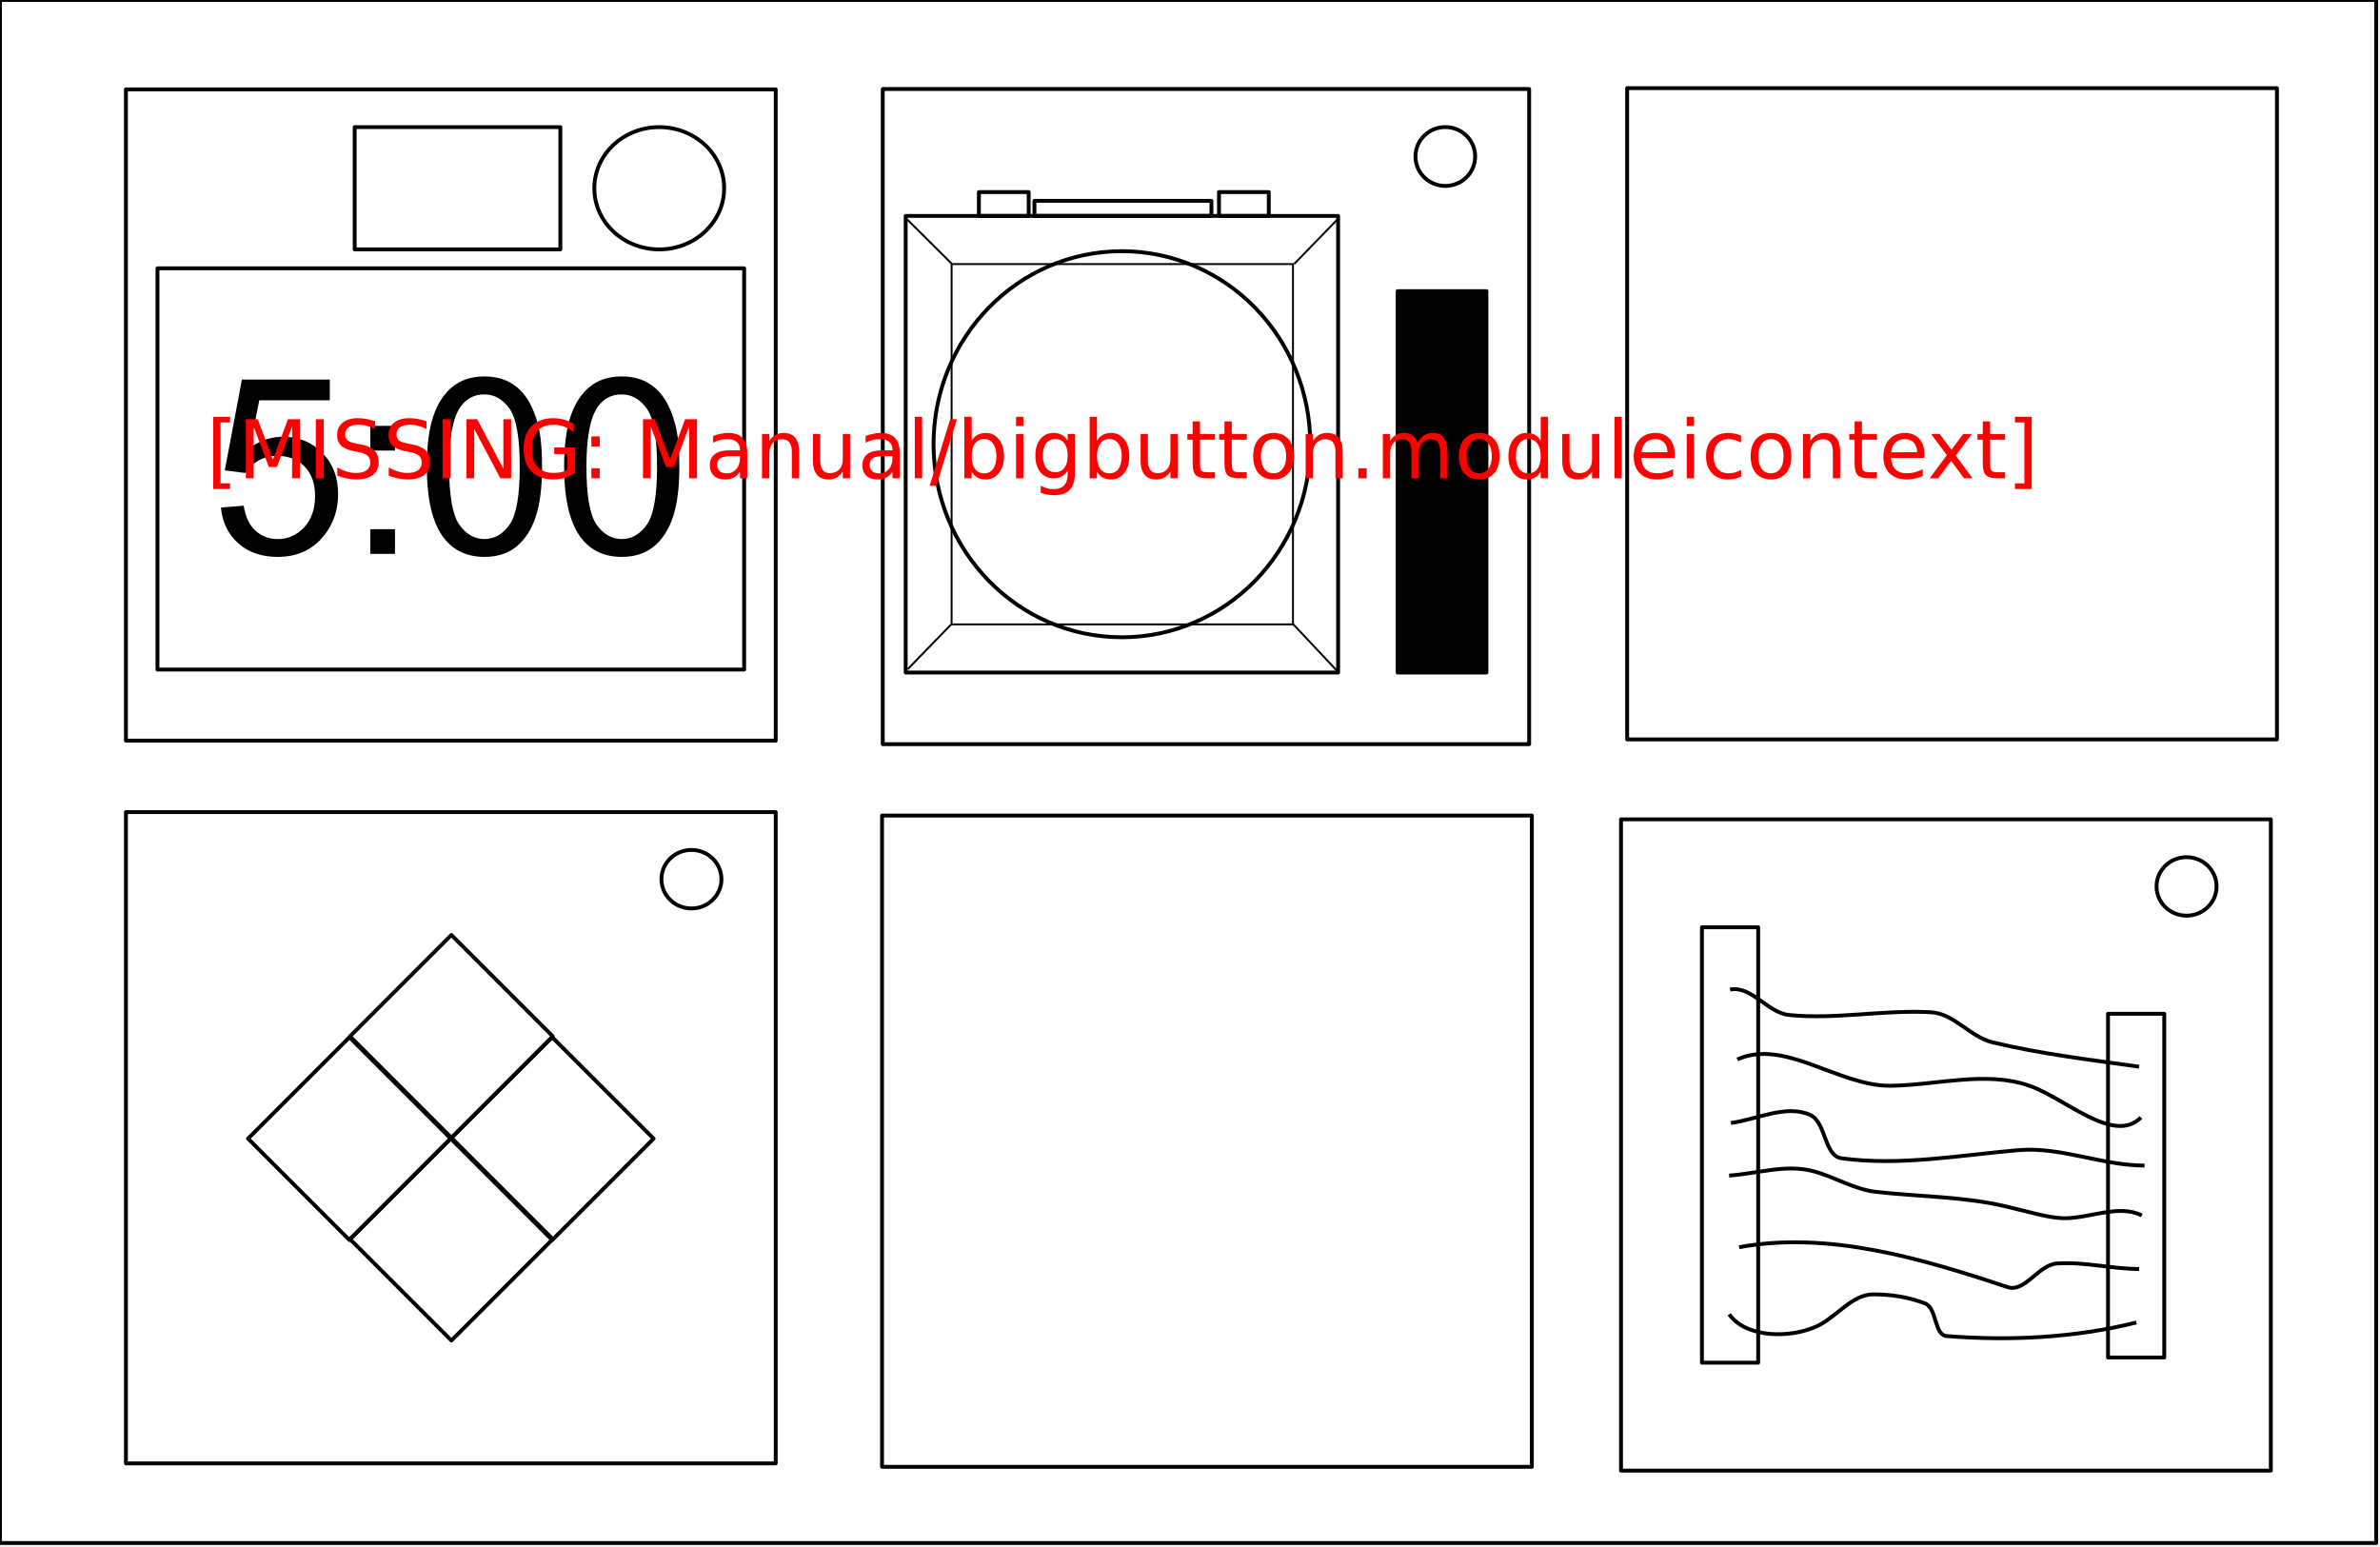
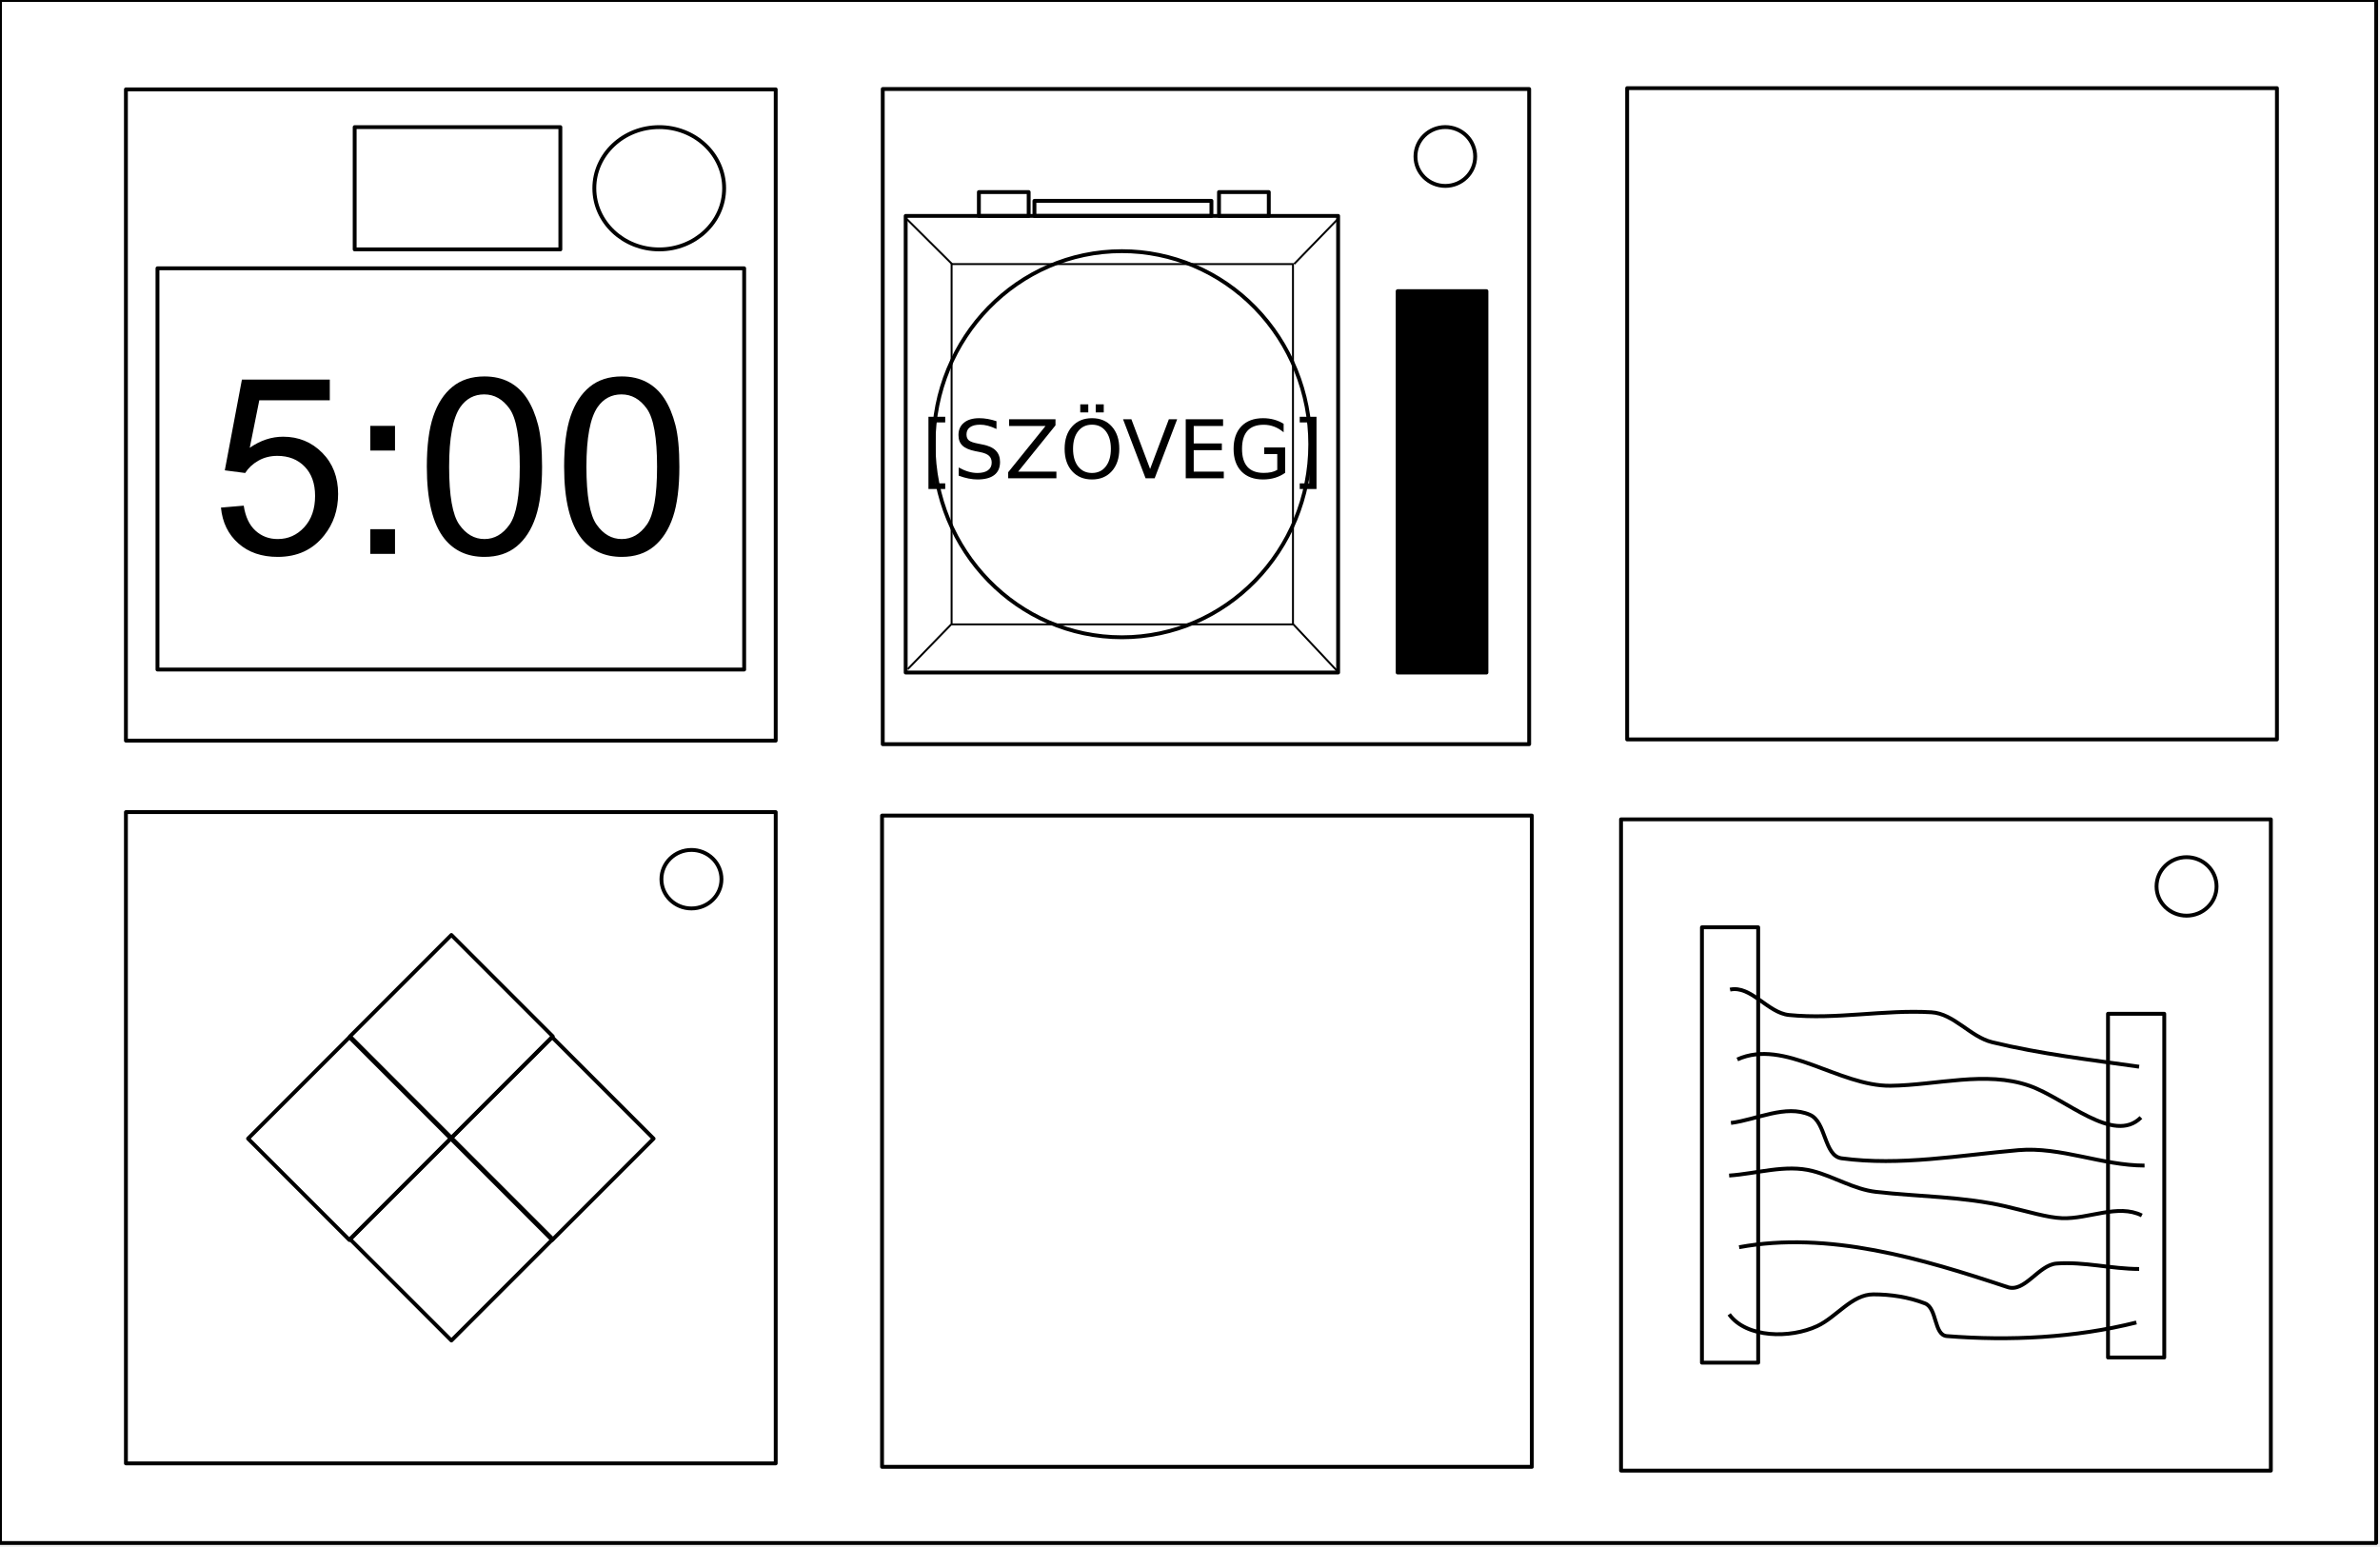
<svg xmlns="http://www.w3.org/2000/svg" id="svg173" stroke-miterlimit="10" stroke-linecap="square" stroke="none" fill="none" viewBox="0.0 0.0 1234.0 802.0" version="1.1">
  <defs id="defs177" />
  <clipPath id="p.0">
    <path id="path2" clip-rule="nonzero" d="m0 0l1234.0 0l0 802.0l-1234.0 0l0 -802.0z" />
  </clipPath>
  <g id="g167" clip-path="url(#p.0)">
    <path style="fill:#000000;fill-opacity:0;fill-rule:evenodd" id="path5" d="M 0,0 H 1234 V 802 H 0 Z" />
    <path style="fill:#ffffff;fill-rule:evenodd" id="path7" d="M 0,-0.001 H 1232 V 800.03 H 0 Z" />
    <path style="fill-rule:evenodd;stroke:#000000;stroke-width:2;stroke-linecap:butt;stroke-linejoin:round" id="path9" d="M 0,-0.001 H 1232 V 800.03 H 0 Z" />
    <path style="fill:#ffffff;fill-rule:evenodd" id="path11" d="m 54.209,40.56 h 348 V 388.529 h -348 z" />
    <path style="fill:#000000;fill-opacity:0;fill-rule:evenodd" id="path13" d="m 65.287,46.336 h 336.913 v 337.669 H 65.287 Z" />
    <path style="fill-rule:evenodd;stroke:#000000;stroke-width:2;stroke-linecap:butt;stroke-linejoin:round" id="path15" d="m 65.287,46.336 h 336.913 v 337.669 H 65.287 Z" />
    <path style="fill:#ffffff;fill-rule:evenodd" id="path17" d="m 81.651,139.121 h 304.189 v 208.031 h -304.189 z" />
    <path style="fill-rule:evenodd;stroke:#000000;stroke-width:2;stroke-linecap:butt;stroke-linejoin:round" id="path19" d="m 81.651,139.121 h 304.189 v 208.031 h -304.189 z" />
    <path style="fill:#000000;fill-opacity:0;fill-rule:evenodd" id="path21" d="m 89.412,150.478 h 288.787 v 181.638 H 89.412 Z" />
    <path style="fill:#000000;fill-rule:nonzero" id="path23" d="m 114.556,263.177 11.812,-1 q 1.312,8.625 6.094,12.969 4.781,4.344 11.531,4.344 8.125,0 13.75,-6.125 5.625,-6.125 5.625,-16.25 0,-9.625 -5.406,-15.188 -5.406,-5.562 -14.156,-5.562 -5.438,0 -9.812,2.469 -4.375,2.469 -6.875,6.406 l -10.562,-1.375 8.875,-47.062 h 45.563 v 10.75 h -36.562 l -4.938,24.625 q 8.25,-5.75 17.312,-5.75 12,0 20.25,8.312 8.25,8.312 8.25,21.375 0,12.438 -7.25,21.5 -8.812,11.125 -24.062,11.125 -12.5,0 -20.406,-7 -7.906,-7 -9.031,-18.562 z m 77.438,-29.563 v -12.812 h 12.812 v 12.812 z m 0,53.563 v -12.812 h 12.812 v 12.812 z m 29.312,-45.188 q 0,-16.25 3.344,-26.156 3.344,-9.906 9.938,-15.281 6.594,-5.375 16.594,-5.375 7.375,0 12.937,2.969 5.562,2.969 9.188,8.562 3.625,5.594 5.688,13.625 2.062,8.031 2.062,21.656 0,16.125 -3.312,26.031 -3.312,9.906 -9.906,15.312 -6.594,5.406 -16.656,5.406 -13.25,0 -20.812,-9.5 -9.062,-11.438 -9.062,-37.25 z m 11.562,0 q 0,22.563 5.281,30.031 5.281,7.469 13.031,7.469 7.75,0 13.031,-7.5 5.281,-7.5 5.281,-30 0,-22.625 -5.281,-30.062 -5.281,-7.438 -13.156,-7.438 -7.75,0 -12.375,6.562 -5.812,8.375 -5.812,30.938 z m 59.625,0 q 0,-16.25 3.344,-26.156 3.344,-9.906 9.938,-15.281 6.594,-5.375 16.594,-5.375 7.375,0 12.938,2.969 5.562,2.969 9.188,8.562 3.625,5.594 5.688,13.625 2.062,8.031 2.062,21.656 0,16.125 -3.312,26.031 -3.312,9.906 -9.906,15.312 -6.594,5.406 -16.656,5.406 -13.25,0 -20.812,-9.5 -9.062,-11.438 -9.062,-37.25 z m 11.562,0 q 0,22.563 5.281,30.031 5.281,7.469 13.031,7.469 7.75,0 13.031,-7.5 5.281,-7.5 5.281,-30 0,-22.625 -5.281,-30.062 -5.281,-7.438 -13.156,-7.438 -7.75,0 -12.375,6.562 -5.812,8.375 -5.812,30.938 z" />
    <path style="fill:#000000;fill-opacity:0;fill-rule:evenodd" id="path25" d="M 457.328,422.866 H 794.241 V 760.536 H 457.328 Z" />
    <path style="fill-rule:evenodd;stroke:#000000;stroke-width:2;stroke-linecap:butt;stroke-linejoin:round" id="path27" d="M 457.328,422.866 H 794.241 V 760.536 H 457.328 Z" />
    <path style="fill:#000000;fill-opacity:0;fill-rule:evenodd" id="path29" d="M 843.654,45.709 H 1180.567 V 383.378 H 843.654 Z" />
    <path style="fill-rule:evenodd;stroke:#000000;stroke-width:2;stroke-linecap:butt;stroke-linejoin:round" id="path31" d="M 843.654,45.709 H 1180.567 V 383.378 H 843.654 Z" />
    <path style="fill:#000000;fill-opacity:0;fill-rule:evenodd" id="path33" d="m 183.892,65.911 h 106.646 v 63.402 H 183.892 Z" />
    <path style="fill-rule:evenodd;stroke:#000000;stroke-width:2;stroke-linecap:butt;stroke-linejoin:round" id="path35" d="m 183.892,65.911 h 106.646 v 63.402 H 183.892 Z" />
    <path style="fill:#000000;fill-opacity:0;fill-rule:evenodd" id="path37" d="m 308.152,97.612 v 0 c 0,-17.508 15.067,-31.701 33.654,-31.701 v 0 c 8.925,0 17.485,3.34 23.797,9.285 6.311,5.945 9.857,14.008 9.857,22.416 v 0 c 0,17.508 -15.067,31.701 -33.654,31.701 v 0 c -18.586,0 -33.654,-14.193 -33.654,-31.701 z" />
    <path style="fill-rule:evenodd;stroke:#000000;stroke-width:2;stroke-linecap:butt;stroke-linejoin:round" id="path39" d="m 308.152,97.612 v 0 c 0,-17.508 15.067,-31.701 33.654,-31.701 v 0 c 8.925,0 17.485,3.34 23.797,9.285 6.311,5.945 9.857,14.008 9.857,22.416 v 0 c 0,17.508 -15.067,31.701 -33.654,31.701 v 0 c -18.586,0 -33.654,-14.193 -33.654,-31.701 z" />
    <path style="fill:#000000;fill-opacity:0;fill-rule:evenodd" id="path41" d="m 183.892,65.911 h 929.543 V 174.352 H 183.892 Z" />
    <path style="fill:#ffffff;fill-rule:evenodd" id="path43" d="M 446.669,40.343 H 792.859 V 390.399 H 446.669 Z" />
    <path style="fill:#000000;fill-opacity:0;fill-rule:evenodd" id="path45" d="m 457.69,46.154 h 335.161 v 339.695 h -335.161 z" />
    <path style="fill-rule:evenodd;stroke:#000000;stroke-width:2;stroke-linecap:butt;stroke-linejoin:round" id="path47" d="m 457.69,46.154 h 335.161 v 339.695 h -335.161 z" />
    <path style="fill:#ffffff;fill-rule:evenodd" id="path49" d="M 469.586,111.948 H 693.799 V 348.699 H 469.586 Z" />
    <path style="fill-rule:evenodd;stroke:#000000;stroke-width:2;stroke-linecap:butt;stroke-linejoin:round" id="path51" d="M 469.586,111.948 H 693.799 V 348.699 H 469.586 Z" />
    <path style="fill:#000000;fill-rule:evenodd" id="path53" d="M 724.672,150.963 H 770.699 V 348.71 H 724.672 Z" />
    <path style="fill-rule:evenodd;stroke:#000000;stroke-width:2;stroke-linecap:butt;stroke-linejoin:round" id="path55" d="M 724.672,150.963 H 770.699 V 348.71 H 724.672 Z" />
    <path style="fill:#ffffff;fill-rule:evenodd" id="path57" d="m 733.902,81.14 v 0 c 0,-8.426 6.93,-15.256 15.478,-15.256 v 0 c 4.105,0 8.042,1.607 10.945,4.468 2.903,2.861 4.533,6.742 4.533,10.788 v 0 c 0,8.426 -6.93,15.256 -15.478,15.256 v 0 c -8.548,0 -15.478,-6.831 -15.478,-15.256 z" />
    <path style="fill-rule:evenodd;stroke:#000000;stroke-width:2;stroke-linecap:butt;stroke-linejoin:round" id="path59" d="m 733.902,81.14 v 0 c 0,-8.426 6.93,-15.256 15.478,-15.256 v 0 c 4.105,0 8.042,1.607 10.945,4.468 2.903,2.861 4.533,6.742 4.533,10.788 v 0 c 0,8.426 -6.93,15.256 -15.478,15.256 v 0 c -8.548,0 -15.478,-6.831 -15.478,-15.256 z" />
    <path style="fill:#ffffff;fill-rule:evenodd" id="path61" d="m 484.03,230.324 v 0 c 0,-55.28 43.725,-100.093 97.663,-100.093 v 0 c 25.902,0 50.743,10.545 69.058,29.317 18.315,18.771 28.605,44.23 28.605,70.776 v 0 c 0,55.28 -43.725,100.093 -97.663,100.093 v 0 c -53.938,0 -97.663,-44.813 -97.663,-100.093 z" />
    <path style="fill-rule:evenodd;stroke:#000000;stroke-width:2;stroke-linecap:butt;stroke-linejoin:round" id="path63" d="m 484.03,230.324 v 0 c 0,-55.28 43.725,-100.093 97.663,-100.093 v 0 c 25.902,0 50.743,10.545 69.058,29.317 18.315,18.771 28.605,44.23 28.605,70.776 v 0 c 0,55.28 -43.725,100.093 -97.663,100.093 v 0 c -53.938,0 -97.663,-44.813 -97.663,-100.093 z" />
    <path style="fill:#000000;fill-opacity:0;fill-rule:evenodd" id="path65" d="m 497.824,194.748 h 201.467 v 71.101 H 497.824 Z" />
    <path style="fill:#000000;fill-opacity:0;fill-rule:evenodd" id="path67" d="m 493.394,136.916 h 176.996 v 186.815 H 493.394 Z" />
    <path style="fill-rule:evenodd;stroke:#000000;stroke-width:1;stroke-linecap:butt;stroke-linejoin:round" id="path69" d="m 493.394,136.916 h 176.996 v 186.815 H 493.394 Z" />
    <path style="fill:#000000;fill-opacity:0;fill-rule:evenodd" id="path71" d="m 470.254,113.676 23.343,23.193" />
    <path style="fill-rule:evenodd;stroke:#000000;stroke-width:1;stroke-linecap:butt;stroke-linejoin:round" id="path73" d="m 470.254,113.676 23.343,23.193" />
    <path style="fill:#000000;fill-opacity:0;fill-rule:evenodd" id="path75" d="m 670.595,323.729 22.967,24.429" />
    <path style="fill-rule:evenodd;stroke:#000000;stroke-width:1;stroke-linecap:butt;stroke-linejoin:round" id="path77" d="m 670.595,323.729 22.967,24.429" />
    <path style="fill:#000000;fill-opacity:0;fill-rule:evenodd" id="path79" d="m 693.536,113.676 -22.528,23.193" />
    <path style="fill-rule:evenodd;stroke:#000000;stroke-width:1;stroke-linecap:butt;stroke-linejoin:round" id="path81" d="m 693.536,113.676 -22.528,23.193" />
    <path style="fill:#000000;fill-opacity:0;fill-rule:evenodd" id="path83" d="m 493.189,323.734 -22.528,23.193" />
    <path style="fill-rule:evenodd;stroke:#000000;stroke-width:1;stroke-linecap:butt;stroke-linejoin:round" id="path85" d="m 493.189,323.734 -22.528,23.193" />
    <path style="fill:#000000;fill-opacity:0;fill-rule:evenodd" id="path87" d="m 507.537,99.589 h 25.818 v 12.357 h -25.818 z" />
    <path style="fill-rule:evenodd;stroke:#000000;stroke-width:2;stroke-linecap:butt;stroke-linejoin:round" id="path89" d="m 507.537,99.589 h 25.818 v 12.357 h -25.818 z" />
    <path style="fill:#000000;fill-opacity:0;fill-rule:evenodd" id="path91" d="m 632.036,99.589 h 25.818 v 12.357 H 632.036 Z" />
    <path style="fill-rule:evenodd;stroke:#000000;stroke-width:2;stroke-linecap:butt;stroke-linejoin:round" id="path93" d="m 632.036,99.589 h 25.818 v 12.357 H 632.036 Z" />
    <path style="fill:#000000;fill-opacity:0;fill-rule:evenodd" id="path95" d="m 536.342,104.146 h 91.772 v 7.795 h -91.772 z" />
    <path style="fill-rule:evenodd;stroke:#000000;stroke-width:2;stroke-linecap:butt;stroke-linejoin:round" id="path97" d="m 536.342,104.146 h 91.772 v 7.795 h -91.772 z" />
    <path style="fill:#ffffff;fill-rule:evenodd" id="path99" d="M 54.21,415.294 H 402.21 V 763.262 H 54.21 Z" />
    <path style="fill:#000000;fill-opacity:0;fill-rule:evenodd" id="path101" d="m 65.289,421.07 h 336.913 V 758.739 H 65.289 Z" />
    <path style="fill-rule:evenodd;stroke:#000000;stroke-width:2;stroke-linecap:butt;stroke-linejoin:round" id="path103" d="m 65.289,421.07 h 336.913 V 758.739 H 65.289 Z" />
    <path style="fill:#000000;fill-opacity:0;fill-rule:evenodd" id="path105" d="m 128.612,590.36 52.567,-52.567 52.567,52.567 -52.567,52.567 z" />
    <path style="fill-rule:evenodd;stroke:#000000;stroke-width:2;stroke-linecap:butt;stroke-linejoin:round" id="path107" d="m 128.612,590.36 52.567,-52.567 52.567,52.567 -52.567,52.567 z" />
    <path style="fill:#000000;fill-opacity:0;fill-rule:evenodd" id="path109" d="m 181.472,642.472 52.567,-52.567 52.567,52.567 -52.567,52.567 z" />
    <path style="fill-rule:evenodd;stroke:#000000;stroke-width:2;stroke-linecap:butt;stroke-linejoin:round" id="path111" d="m 181.472,642.472 52.567,-52.567 52.567,52.567 -52.567,52.567 z" />
    <path style="fill:#000000;fill-opacity:0;fill-rule:evenodd" id="path113" d="m 233.745,590.36 52.567,-52.567 52.567,52.567 -52.567,52.567 z" />
    <path style="fill-rule:evenodd;stroke:#000000;stroke-width:2;stroke-linecap:butt;stroke-linejoin:round" id="path115" d="m 233.745,590.36 52.567,-52.567 52.567,52.567 -52.567,52.567 z" />
    <path style="fill:#000000;fill-opacity:0;fill-rule:evenodd" id="path117" d="m 181.472,537.339 52.567,-52.567 52.567,52.567 -52.567,52.567 z" />
    <path style="fill-rule:evenodd;stroke:#000000;stroke-width:2;stroke-linecap:butt;stroke-linejoin:round" id="path119" d="m 181.472,537.339 52.567,-52.567 52.567,52.567 -52.567,52.567 z" />
    <path style="fill:#ffffff;fill-rule:evenodd" id="path121" d="m 342.944,455.848 v 0 c 0,-8.376 6.966,-15.165 15.559,-15.165 v 0 c 4.127,0 8.084,1.598 11.002,4.442 2.918,2.844 4.557,6.701 4.557,10.724 v 0 c 0,8.376 -6.966,15.165 -15.559,15.165 v 0 c -8.593,0 -15.559,-6.79 -15.559,-15.165 z" />
    <path style="fill-rule:evenodd;stroke:#000000;stroke-width:2;stroke-linecap:butt;stroke-linejoin:round" id="path123" d="m 342.944,455.848 v 0 c 0,-8.376 6.966,-15.165 15.559,-15.165 v 0 c 4.127,0 8.084,1.598 11.002,4.442 2.918,2.844 4.557,6.701 4.557,10.724 v 0 c 0,8.376 -6.966,15.165 -15.559,15.165 v 0 c -8.593,0 -15.559,-6.79 -15.559,-15.165 z" />
    <path style="fill:#ffffff;fill-rule:evenodd" id="path125" d="m 829.407,419.047 h 348 v 347.969 H 829.407 Z" />
    <path style="fill:#000000;fill-opacity:0;fill-rule:evenodd" id="path127" d="m 840.486,424.823 h 336.913 v 337.669 H 840.486 Z" />
    <path style="fill-rule:evenodd;stroke:#000000;stroke-width:2;stroke-linecap:butt;stroke-linejoin:round" id="path129" d="m 840.486,424.823 h 336.913 v 337.669 H 840.486 Z" />
    <path style="fill:#ffffff;fill-rule:evenodd" id="path131" d="m 1118.141,459.601 v 0 c 0,-8.376 6.966,-15.165 15.559,-15.165 v 0 c 4.126,0 8.084,1.598 11.002,4.442 2.918,2.844 4.557,6.701 4.557,10.724 v 0 c 0,8.376 -6.966,15.165 -15.559,15.165 v 0 c -8.593,0 -15.559,-6.79 -15.559,-15.165 z" />
    <path style="fill-rule:evenodd;stroke:#000000;stroke-width:2;stroke-linecap:butt;stroke-linejoin:round" id="path133" d="m 1118.141,459.601 v 0 c 0,-8.376 6.966,-15.165 15.559,-15.165 v 0 c 4.126,0 8.084,1.598 11.002,4.442 2.918,2.844 4.557,6.701 4.557,10.724 v 0 c 0,8.376 -6.966,15.165 -15.559,15.165 v 0 c -8.593,0 -15.559,-6.79 -15.559,-15.165 z" />
    <path style="fill:#000000;fill-opacity:0;fill-rule:evenodd" id="path135" d="m 882.433,480.793 h 29.165 v 225.732 h -29.165 z" />
    <path style="fill-rule:evenodd;stroke:#000000;stroke-width:2;stroke-linecap:butt;stroke-linejoin:round" id="path137" d="m 882.433,480.793 h 29.165 v 225.732 h -29.165 z" />
    <path style="fill:#000000;fill-opacity:0;fill-rule:evenodd" id="path139" d="m 1092.976,525.635 h 29.165 v 178.205 h -29.165 z" />
    <path style="fill-rule:evenodd;stroke:#000000;stroke-width:2;stroke-linecap:butt;stroke-linejoin:round" id="path141" d="m 1092.976,525.635 h 29.165 v 178.205 h -29.165 z" />
    <path style="fill:#000000;fill-opacity:0;fill-rule:evenodd" id="path143" d="m 897.013,513.102 c 10.847,-2.327 19.528,12.062 30.567,13.165 24.493,2.447 49.259,-2.853 73.832,-1.409 11.688,0.687 20.135,12.745 31.509,15.52 25.011,6.101 50.697,9.06 76.184,12.696" />
    <path style="fill-rule:evenodd;stroke:#000000;stroke-width:2;stroke-linecap:butt;stroke-linejoin:round" id="path145" d="m 897.013,513.102 c 10.847,-2.327 19.528,12.062 30.567,13.165 24.493,2.447 49.259,-2.853 73.832,-1.409 11.688,0.687 20.135,12.745 31.509,15.52 25.011,6.101 50.697,9.06 76.184,12.696" />
    <path style="fill:#000000;fill-opacity:0;fill-rule:evenodd" id="path147" d="m 900.774,549.312 c 24.469,-11.123 52.598,13.95 79.475,13.638 23.983,-0.279 49.307,-7.9 71.953,0 18.927,6.603 43.668,30.634 57.843,16.459" />
    <path style="fill-rule:evenodd;stroke:#000000;stroke-width:2;stroke-linecap:butt;stroke-linejoin:round" id="path149" d="m 900.774,549.312 c 24.469,-11.123 52.598,13.95 79.475,13.638 23.983,-0.279 49.307,-7.9 71.953,0 18.927,6.603 43.668,30.634 57.843,16.459" />
    <path style="fill:#000000;fill-opacity:0;fill-rule:evenodd" id="path151" d="m 897.483,582.231 c 13.594,-1.782 28.333,-9.684 40.913,-4.234 8.545,3.702 7.23,21.331 16.459,22.575 30.326,4.089 61.216,-1.605 91.703,-4.234 21.87,-1.886 43.416,7.995 65.367,7.995" />
    <path style="fill-rule:evenodd;stroke:#000000;stroke-width:2;stroke-linecap:butt;stroke-linejoin:round" id="path153" d="m 897.483,582.231 c 13.594,-1.782 28.333,-9.684 40.913,-4.234 8.545,3.702 7.23,21.331 16.459,22.575 30.326,4.089 61.216,-1.605 91.703,-4.234 21.87,-1.886 43.416,7.995 65.367,7.995" />
    <path style="fill:#000000;fill-opacity:0;fill-rule:evenodd" id="path155" d="m 896.541,609.507 c 14.41,-0.974 29.281,-5.962 43.265,-2.352 11.184,2.887 21.443,9.521 32.921,10.816 22.413,2.53 45.286,2.377 67.247,7.525 11.843,2.776 21.627,5.823 29.157,6.113 13.792,0.53 29.04,-7.587 41.383,-1.409" />
    <path style="fill-rule:evenodd;stroke:#000000;stroke-width:2;stroke-linecap:butt;stroke-linejoin:round" id="path157" d="m 896.541,609.507 c 14.41,-0.974 29.281,-5.962 43.265,-2.352 11.184,2.887 21.443,9.521 32.921,10.816 22.413,2.53 45.286,2.377 67.247,7.525 11.843,2.776 21.627,5.823 29.157,6.113 13.792,0.53 29.04,-7.587 41.383,-1.409" />
    <path style="fill:#000000;fill-opacity:0;fill-rule:evenodd" id="path159" d="m 896.541,681.459 c 9.029,12.403 31.702,12.573 45.617,6.113 10.123,-4.699 17.997,-16.459 29.157,-16.459 9.072,0 18.351,1.413 26.806,4.701 6.322,2.458 4.524,16.402 11.286,16.932 32.746,2.566 66.422,0.918 98.286,-7.055" />
    <path style="fill-rule:evenodd;stroke:#000000;stroke-width:2;stroke-linecap:butt;stroke-linejoin:round" id="path161" d="m 896.541,681.459 c 9.029,12.403 31.702,12.573 45.617,6.113 10.123,-4.699 17.997,-16.459 29.157,-16.459 9.072,0 18.351,1.413 26.806,4.701 6.322,2.458 4.524,16.402 11.286,16.932 32.746,2.566 66.422,0.918 98.286,-7.055" />
    <path style="fill:#000000;fill-opacity:0;fill-rule:evenodd" id="path163" d="m 901.714,646.66 c 46.126,-8.543 94.698,5.858 139.202,20.69 8.912,2.97 16.025,-11.532 25.394,-12.226 14.257,-1.055 28.499,2.822 42.795,2.822" />
    <path style="fill-rule:evenodd;stroke:#000000;stroke-width:2;stroke-linecap:butt;stroke-linejoin:round" id="path165" d="m 901.714,646.66 c 46.126,-8.543 94.698,5.858 139.202,20.69 8.912,2.97 16.025,-11.532 25.394,-12.226 14.257,-1.055 28.499,2.822 42.795,2.822" />
  </g>
-   <g id="text171" style="font-size:42px;font-family:sans-serif;text-anchor:middle;fill:#000000" aria-label="[MISSING: Manual/bigbutton.moduleicontext]">
-     <path id="path181" style="fill:#ff0000" d="m 110.566,216.09 h 8.695 v 2.933 h -4.922 v 31.582 h 4.922 v 2.933 h -8.695 z" />
-     <path id="path183" style="fill:#ff0000" d="m 127.485,217.382 h 6.173 l 7.813,20.836 7.854,-20.836 h 6.173 V 248 h -4.04 v -26.886 l -7.896,21 h -4.163 l -7.896,-21 V 248 h -4.02 z" />
-     <path id="path185" style="fill:#ff0000" d="m 163.743,217.382 h 4.143 V 248 h -4.143 z" />
-     <path id="path187" style="fill:#ff0000" d="m 194.484,218.387 v 4.04 q -2.358,-1.128 -4.45,-1.682 -2.092,-0.554 -4.04,-0.554 -3.384,0 -5.229,1.312 -1.825,1.312 -1.825,3.732 0,2.03 1.21,3.076 1.23,1.025 4.635,1.661 l 2.502,0.513 q 4.635,0.882 6.829,3.117 2.215,2.215 2.215,5.947 0,4.45 -2.994,6.747 -2.974,2.297 -8.736,2.297 -2.174,0 -4.635,-0.492 -2.44,-0.492 -5.065,-1.456 v -4.266 q 2.522,1.415 4.942,2.133 2.42,0.718 4.758,0.718 3.548,0 5.476,-1.395 1.928,-1.395 1.928,-3.979 0,-2.256 -1.395,-3.527 -1.374,-1.271 -4.532,-1.907 l -2.522,-0.492 q -4.635,-0.923 -6.706,-2.892 -2.071,-1.969 -2.071,-5.476 0,-4.061 2.851,-6.398 2.871,-2.338 7.896,-2.338 2.153,0 4.389,0.39 2.235,0.39 4.573,1.169 z" />
-     <path id="path189" style="fill:#ff0000" d="m 221.145,218.387 v 4.04 q -2.358,-1.128 -4.45,-1.682 -2.092,-0.554 -4.04,-0.554 -3.384,0 -5.229,1.312 -1.825,1.312 -1.825,3.732 0,2.03 1.21,3.076 1.23,1.025 4.635,1.661 l 2.502,0.513 q 4.635,0.882 6.829,3.117 2.215,2.215 2.215,5.947 0,4.45 -2.994,6.747 -2.974,2.297 -8.736,2.297 -2.174,0 -4.635,-0.492 -2.44,-0.492 -5.065,-1.456 v -4.266 q 2.522,1.415 4.942,2.133 2.42,0.718 4.758,0.718 3.548,0 5.476,-1.395 1.928,-1.395 1.928,-3.979 0,-2.256 -1.395,-3.527 -1.374,-1.271 -4.532,-1.907 l -2.522,-0.492 q -4.635,-0.923 -6.706,-2.892 -2.071,-1.969 -2.071,-5.476 0,-4.061 2.851,-6.398 2.871,-2.338 7.896,-2.338 2.153,0 4.389,0.39 2.235,0.39 4.573,1.169 z" />
-     <path id="path191" style="fill:#ff0000" d="m 229.45,217.382 h 4.143 V 248 h -4.143 z" />
-     <path id="path193" style="fill:#ff0000" d="m 241.837,217.382 h 5.578 l 13.576,25.614 v -25.614 h 4.02 V 248 h -5.578 L 245.856,222.386 V 248 h -4.02 z" />
-     <path id="path195" style="fill:#ff0000" d="m 294.132,243.632 v -8.224 h -6.768 v -3.404 h 10.869 v 13.146 q -2.399,1.702 -5.291,2.584 -2.892,0.861 -6.173,0.861 -7.178,0 -11.238,-4.184 -4.04,-4.204 -4.04,-11.689 0,-7.506 4.04,-11.689 4.061,-4.204 11.238,-4.204 2.994,0 5.681,0.738 2.707,0.738 4.983,2.174 v 4.409 q -2.297,-1.948 -4.881,-2.933 -2.584,-0.984 -5.435,-0.984 -5.619,0 -8.449,3.138 -2.81,3.138 -2.81,9.352 0,6.193 2.81,9.331 2.83,3.138 8.449,3.138 2.194,0 3.917,-0.369 1.723,-0.39 3.097,-1.189 z" />
-     <path id="path197" style="fill:#ff0000" d="m 306.621,242.791 h 4.327 V 248 h -4.327 z m 0,-16.509 h 4.327 v 5.209 h -4.327 z" />
-     <path id="path199" style="fill:#ff0000" d="m 333.384,217.382 h 6.173 l 7.813,20.836 7.854,-20.836 h 6.173 V 248 h -4.04 v -26.886 l -7.896,21 h -4.163 l -7.896,-21 V 248 h -4.02 z" />
-     <path id="path201" style="fill:#ff0000" d="m 379.916,236.454 q -4.573,0 -6.337,1.046 -1.764,1.046 -1.764,3.568 0,2.01 1.312,3.199 1.333,1.169 3.609,1.169 3.138,0 5.024,-2.215 1.907,-2.235 1.907,-5.927 v -0.841 z m 7.526,-1.559 V 248 h -3.773 v -3.486 q -1.292,2.092 -3.22,3.097 -1.928,0.984 -4.717,0.984 -3.527,0 -5.619,-1.969 -2.071,-1.989 -2.071,-5.312 0,-3.876 2.584,-5.845 2.604,-1.969 7.752,-1.969 h 5.291 v -0.369 q 0,-2.604 -1.723,-4.02 -1.702,-1.436 -4.799,-1.436 -1.969,0 -3.835,0.472 -1.866,0.472 -3.589,1.415 v -3.486 q 2.071,-0.8 4.02,-1.189 1.948,-0.41 3.794,-0.41 4.983,0 7.444,2.584 2.461,2.584 2.461,7.834 z" />
-     <path id="path203" style="fill:#ff0000" d="M 414.328,234.137 V 248 h -3.773 v -13.74 q 0,-3.261 -1.271,-4.881 -1.271,-1.62 -3.814,-1.62 -3.056,0 -4.819,1.948 -1.764,1.948 -1.764,5.312 V 248 h -3.794 v -22.969 h 3.794 v 3.568 q 1.354,-2.071 3.179,-3.097 1.846,-1.025 4.245,-1.025 3.958,0 5.988,2.461 2.03,2.44 2.03,7.198 z" />
-     <path id="path205" style="fill:#ff0000" d="m 421.506,238.936 v -13.904 h 3.773 v 13.761 q 0,3.261 1.271,4.901 1.271,1.62 3.814,1.62 3.056,0 4.819,-1.948 1.784,-1.948 1.784,-5.312 v -13.022 h 3.773 V 248 h -3.773 v -3.527 q -1.374,2.092 -3.199,3.117 -1.805,1.005 -4.204,1.005 -3.958,0 -6.009,-2.461 -2.051,-2.461 -2.051,-7.198 z m 9.495,-14.458 z" />
-     <path id="path207" style="fill:#ff0000" d="m 458.994,236.454 q -4.573,0 -6.337,1.046 -1.764,1.046 -1.764,3.568 0,2.01 1.312,3.199 1.333,1.169 3.609,1.169 3.138,0 5.024,-2.215 1.907,-2.235 1.907,-5.927 v -0.841 z m 7.526,-1.559 V 248 h -3.773 v -3.486 q -1.292,2.092 -3.22,3.097 -1.928,0.984 -4.717,0.984 -3.527,0 -5.619,-1.969 -2.071,-1.989 -2.071,-5.312 0,-3.876 2.584,-5.845 2.604,-1.969 7.752,-1.969 h 5.291 v -0.369 q 0,-2.604 -1.723,-4.02 -1.702,-1.436 -4.799,-1.436 -1.969,0 -3.835,0.472 -1.866,0.472 -3.589,1.415 v -3.486 q 2.071,-0.8 4.02,-1.189 1.948,-0.41 3.794,-0.41 4.983,0 7.444,2.584 2.461,2.584 2.461,7.834 z" />
-     <path id="path209" style="fill:#ff0000" d="m 474.313,216.09 h 3.773 V 248 h -3.773 z" />
-     <path id="path211" style="fill:#ff0000" d="m 492.668,217.382 h 3.486 l -10.664,34.515 h -3.486 z" />
-     <path id="path213" style="fill:#ff0000" d="m 516.642,236.536 q 0,-4.163 -1.723,-6.521 -1.702,-2.379 -4.696,-2.379 -2.994,0 -4.717,2.379 -1.702,2.358 -1.702,6.521 0,4.163 1.702,6.542 1.723,2.358 4.717,2.358 2.994,0 4.696,-2.358 1.723,-2.379 1.723,-6.542 z m -12.838,-8.019 q 1.189,-2.051 2.994,-3.035 1.825,-1.005 4.348,-1.005 4.184,0 6.788,3.322 2.625,3.322 2.625,8.736 0,5.414 -2.625,8.736 -2.604,3.322 -6.788,3.322 -2.522,0 -4.348,-0.984 -1.805,-1.005 -2.994,-3.056 V 248 h -3.794 v -31.91 h 3.794 z" />
-     <path id="path215" style="fill:#ff0000" d="m 526.813,225.031 h 3.773 V 248 h -3.773 z m 0,-8.941 h 3.773 v 4.778 h -3.773 z" />
-     <path id="path217" style="fill:#ff0000" d="m 553.576,236.249 q 0,-4.102 -1.702,-6.357 -1.682,-2.256 -4.737,-2.256 -3.035,0 -4.737,2.256 -1.682,2.256 -1.682,6.357 0,4.081 1.682,6.337 1.702,2.256 4.737,2.256 3.056,0 4.737,-2.256 1.702,-2.256 1.702,-6.337 z m 3.773,8.9 q 0,5.865 -2.604,8.716 -2.604,2.871 -7.978,2.871 -1.989,0 -3.753,-0.308 -1.764,-0.287 -3.425,-0.902 v -3.671 q 1.661,0.902 3.281,1.333 1.62,0.431 3.302,0.431 3.712,0 5.558,-1.948 1.846,-1.928 1.846,-5.845 v -1.866 q -1.169,2.03 -2.994,3.035 Q 548.757,248 546.214,248 q -4.225,0 -6.809,-3.22 -2.584,-3.22 -2.584,-8.531 0,-5.332 2.584,-8.552 2.584,-3.22 6.809,-3.22 2.543,0 4.368,1.005 1.825,1.005 2.994,3.035 v -3.486 h 3.773 z" />
-     <path id="path219" style="fill:#ff0000" d="m 581.61,236.536 q 0,-4.163 -1.723,-6.521 -1.702,-2.379 -4.696,-2.379 -2.994,0 -4.717,2.379 -1.702,2.358 -1.702,6.521 0,4.163 1.702,6.542 1.723,2.358 4.717,2.358 2.994,0 4.696,-2.358 1.723,-2.379 1.723,-6.542 z m -12.838,-8.019 q 1.189,-2.051 2.994,-3.035 1.825,-1.005 4.348,-1.005 4.184,0 6.788,3.322 2.625,3.322 2.625,8.736 0,5.414 -2.625,8.736 -2.604,3.322 -6.788,3.322 -2.522,0 -4.348,-0.984 -1.805,-1.005 -2.994,-3.056 V 248 h -3.794 v -31.91 h 3.794 z" />
-     <path id="path221" style="fill:#ff0000" d="m 591.393,238.936 v -13.904 h 3.773 v 13.761 q 0,3.261 1.271,4.901 1.271,1.62 3.814,1.62 3.056,0 4.819,-1.948 1.784,-1.948 1.784,-5.312 v -13.022 h 3.773 V 248 h -3.773 v -3.527 q -1.374,2.092 -3.199,3.117 -1.805,1.005 -4.204,1.005 -3.958,0 -6.009,-2.461 -2.051,-2.461 -2.051,-7.198 z m 9.495,-14.458 z" />
-     <path id="path223" style="fill:#ff0000" d="m 622.175,218.51 v 6.521 h 7.772 v 2.933 h -7.772 v 12.469 q 0,2.81 0.759,3.609 0.779,0.8 3.138,0.8 h 3.876 V 248 h -3.876 q -4.368,0 -6.029,-1.62 -1.661,-1.641 -1.661,-5.947 v -12.469 h -2.769 v -2.933 h 2.769 v -6.521 z" />
-     <path id="path225" style="fill:#ff0000" d="m 638.663,218.51 v 6.521 h 7.772 v 2.933 h -7.772 v 12.469 q 0,2.81 0.759,3.609 0.779,0.8 3.138,0.8 h 3.876 V 248 h -3.876 q -4.368,0 -6.029,-1.62 -1.661,-1.641 -1.661,-5.947 v -12.469 h -2.769 v -2.933 h 2.769 v -6.521 z" />
-     <path id="path227" style="fill:#ff0000" d="m 660.319,227.677 q -3.035,0 -4.799,2.379 -1.764,2.358 -1.764,6.48 0,4.122 1.743,6.501 1.764,2.358 4.819,2.358 3.015,0 4.778,-2.379 1.764,-2.379 1.764,-6.48 0,-4.081 -1.764,-6.46 -1.764,-2.399 -4.778,-2.399 z m 0,-3.199 q 4.922,0 7.731,3.199 2.81,3.199 2.81,8.859 0,5.64 -2.81,8.859 -2.81,3.199 -7.731,3.199 -4.942,0 -7.752,-3.199 -2.789,-3.22 -2.789,-8.859 0,-5.66 2.789,-8.859 2.81,-3.199 7.752,-3.199 z" />
-     <path id="path229" style="fill:#ff0000" d="M 696.188,234.137 V 248 h -3.773 v -13.74 q 0,-3.261 -1.271,-4.881 -1.271,-1.62 -3.814,-1.62 -3.056,0 -4.819,1.948 -1.764,1.948 -1.764,5.312 V 248 h -3.794 v -22.969 h 3.794 v 3.568 q 1.354,-2.071 3.179,-3.097 1.846,-1.025 4.245,-1.025 3.958,0 5.988,2.461 2.03,2.44 2.03,7.198 z" />
-     <path id="path231" style="fill:#ff0000" d="m 704.288,242.791 h 4.327 V 248 h -4.327 z" />
-     <path id="path233" style="fill:#ff0000" d="m 735.009,229.44 q 1.415,-2.543 3.384,-3.753 1.969,-1.21 4.635,-1.21 3.589,0 5.537,2.522 1.948,2.502 1.948,7.137 V 248 h -3.794 v -13.74 q 0,-3.302 -1.169,-4.901 -1.169,-1.6 -3.568,-1.6 -2.933,0 -4.635,1.948 -1.702,1.948 -1.702,5.312 V 248 h -3.794 v -13.74 q 0,-3.322 -1.169,-4.901 -1.169,-1.6 -3.609,-1.6 -2.892,0 -4.594,1.969 -1.702,1.948 -1.702,5.291 V 248 h -3.794 v -22.969 h 3.794 v 3.568 q 1.292,-2.112 3.097,-3.117 1.805,-1.005 4.286,-1.005 2.502,0 4.245,1.271 1.764,1.271 2.604,3.691 z" />
-     <path id="path235" style="fill:#ff0000" d="m 766.96,227.677 q -3.035,0 -4.799,2.379 -1.764,2.358 -1.764,6.48 0,4.122 1.743,6.501 1.764,2.358 4.819,2.358 3.015,0 4.778,-2.379 1.764,-2.379 1.764,-6.48 0,-4.081 -1.764,-6.46 -1.764,-2.399 -4.778,-2.399 z m 0,-3.199 q 4.922,0 7.731,3.199 2.81,3.199 2.81,8.859 0,5.64 -2.81,8.859 -2.81,3.199 -7.731,3.199 -4.942,0 -7.752,-3.199 -2.789,-3.22 -2.789,-8.859 0,-5.66 2.789,-8.859 2.81,-3.199 7.752,-3.199 z" />
-     <path id="path237" style="fill:#ff0000" d="m 798.85,228.518 v -12.428 h 3.773 V 248 h -3.773 v -3.445 q -1.189,2.051 -3.015,3.056 -1.805,0.984 -4.348,0.984 -4.163,0 -6.788,-3.322 -2.604,-3.322 -2.604,-8.736 0,-5.414 2.604,-8.736 2.625,-3.322 6.788,-3.322 2.543,0 4.348,1.005 1.825,0.984 3.015,3.035 z m -12.858,8.019 q 0,4.163 1.702,6.542 1.723,2.358 4.717,2.358 2.994,0 4.717,-2.358 1.723,-2.379 1.723,-6.542 0,-4.163 -1.723,-6.521 -1.723,-2.379 -4.717,-2.379 -2.994,0 -4.717,2.379 -1.702,2.358 -1.702,6.521 z" />
-     <path id="path239" style="fill:#ff0000" d="m 810.006,238.936 v -13.904 h 3.773 v 13.761 q 0,3.261 1.271,4.901 1.271,1.62 3.814,1.62 3.056,0 4.819,-1.948 1.784,-1.948 1.784,-5.312 v -13.022 h 3.773 V 248 h -3.773 v -3.527 q -1.374,2.092 -3.199,3.117 -1.805,1.005 -4.204,1.005 -3.958,0 -6.009,-2.461 -2.051,-2.461 -2.051,-7.198 z m 9.495,-14.458 z" />
-     <path id="path241" style="fill:#ff0000" d="m 837.056,216.09 h 3.773 V 248 h -3.773 z" />
-     <path id="path243" style="fill:#ff0000" d="m 868.351,235.572 v 1.846 h -17.35 q 0.246,3.896 2.338,5.947 2.112,2.03 5.865,2.03 2.174,0 4.204,-0.533 2.051,-0.533 4.061,-1.6 v 3.568 q -2.03,0.861 -4.163,1.312 -2.133,0.451 -4.327,0.451 -5.496,0 -8.716,-3.199 -3.199,-3.199 -3.199,-8.654 0,-5.64 3.035,-8.941 3.056,-3.322 8.224,-3.322 4.635,0 7.321,2.994 2.707,2.974 2.707,8.101 z m -3.773,-1.107 q -0.041,-3.097 -1.743,-4.942 -1.682,-1.846 -4.471,-1.846 -3.158,0 -5.065,1.784 -1.887,1.784 -2.174,5.024 z" />
-     <path id="path245" style="fill:#ff0000" d="m 874.544,225.031 h 3.773 V 248 h -3.773 z m 0,-8.941 h 3.773 v 4.778 h -3.773 z" />
-     <path id="path247" style="fill:#ff0000" d="m 902.722,225.913 v 3.527 q -1.6,-0.882 -3.22,-1.312 -1.6,-0.451 -3.24,-0.451 -3.671,0 -5.701,2.338 -2.03,2.317 -2.03,6.521 0,4.204 2.03,6.542 2.03,2.317 5.701,2.317 1.641,0 3.24,-0.431 1.62,-0.451 3.22,-1.333 v 3.486 q -1.579,0.738 -3.281,1.107 -1.682,0.369 -3.589,0.369 -5.188,0 -8.244,-3.261 -3.056,-3.261 -3.056,-8.798 0,-5.619 3.076,-8.839 3.097,-3.22 8.47,-3.22 1.743,0 3.404,0.369 1.661,0.349 3.22,1.066 z" />
-     <path id="path249" style="fill:#ff0000" d="m 918.226,227.677 q -3.035,0 -4.799,2.379 -1.764,2.358 -1.764,6.48 0,4.122 1.743,6.501 1.764,2.358 4.819,2.358 3.015,0 4.778,-2.379 1.764,-2.379 1.764,-6.48 0,-4.081 -1.764,-6.46 -1.764,-2.399 -4.778,-2.399 z m 0,-3.199 q 4.922,0 7.731,3.199 2.81,3.199 2.81,8.859 0,5.64 -2.81,8.859 -2.81,3.199 -7.731,3.199 -4.942,0 -7.752,-3.199 -2.789,-3.22 -2.789,-8.859 0,-5.66 2.789,-8.859 2.81,-3.199 7.752,-3.199 z" />
-     <path id="path251" style="fill:#ff0000" d="M 954.094,234.137 V 248 h -3.773 v -13.74 q 0,-3.261 -1.271,-4.881 -1.271,-1.62 -3.814,-1.62 -3.056,0 -4.819,1.948 -1.764,1.948 -1.764,5.312 V 248 h -3.794 v -22.969 h 3.794 v 3.568 q 1.354,-2.071 3.179,-3.097 1.846,-1.025 4.245,-1.025 3.958,0 5.988,2.461 2.03,2.44 2.03,7.198 z" />
-     <path id="path253" style="fill:#ff0000" d="m 965.394,218.51 v 6.521 h 7.772 v 2.933 h -7.772 v 12.469 q 0,2.81 0.759,3.609 0.779,0.8 3.138,0.8 h 3.876 V 248 h -3.876 q -4.368,0 -6.029,-1.62 -1.661,-1.641 -1.661,-5.947 v -12.469 h -2.769 v -2.933 h 2.769 v -6.521 z" />
-     <path id="path255" style="fill:#ff0000" d="m 997.796,235.572 v 1.846 h -17.35 q 0.246,3.896 2.338,5.947 2.112,2.03 5.865,2.03 2.174,0 4.204,-0.533 2.051,-0.533 4.061,-1.6 v 3.568 q -2.03,0.861 -4.163,1.312 -2.133,0.451 -4.327,0.451 -5.496,0 -8.716,-3.199 -3.199,-3.199 -3.199,-8.654 0,-5.64 3.035,-8.941 3.056,-3.322 8.224,-3.322 4.635,0 7.321,2.994 2.707,2.974 2.707,8.101 z m -3.773,-1.107 q -0.041,-3.097 -1.743,-4.942 -1.682,-1.846 -4.471,-1.846 -3.158,0 -5.065,1.784 -1.887,1.784 -2.174,5.024 z" />
-     <path id="path257" style="fill:#ff0000" d="m 1022.344,225.031 -8.306,11.177 8.736,11.792 h -4.45 l -6.686,-9.023 -6.686,9.023 h -4.45 l 8.921,-12.018 -8.162,-10.951 h 4.45 l 6.091,8.183 6.091,-8.183 z" />
-     <path id="path259" style="fill:#ff0000" d="m 1031.839,218.51 v 6.521 h 7.772 v 2.933 h -7.772 v 12.469 q 0,2.81 0.759,3.609 0.779,0.8 3.138,0.8 h 3.876 V 248 h -3.876 q -4.368,0 -6.029,-1.62 -1.661,-1.641 -1.661,-5.947 v -12.469 h -2.768 v -2.933 h 2.768 v -6.521 z" />
-     <path id="path261" style="fill:#ff0000" d="m 1053.413,216.09 v 37.447 h -8.695 v -2.933 h 4.901 v -31.582 h -4.901 v -2.933 z" />
+   <g id="text171" style="font-size:42px;font-family:'DejaVu Sans', sans-serif;text-anchor:middle;fill:#000000" aria-label="[SZÖVEG]">
+     <path id="path181" style="" d="m 481.389,216.09 h 8.695 v 2.933 h -4.922 v 31.582 h 4.922 v 2.933 h -8.695 z" />
+     <path id="path183" style="" d="m 516.662,218.387 v 4.04 q -2.358,-1.128 -4.45,-1.682 -2.092,-0.554 -4.04,-0.554 -3.384,0 -5.229,1.312 -1.825,1.312 -1.825,3.732 0,2.03 1.21,3.076 1.23,1.025 4.635,1.661 l 2.502,0.513 q 4.635,0.882 6.829,3.117 2.215,2.215 2.215,5.947 0,4.45 -2.994,6.747 -2.974,2.297 -8.736,2.297 -2.174,0 -4.635,-0.492 -2.44,-0.492 -5.065,-1.456 v -4.266 q 2.522,1.415 4.942,2.133 2.42,0.718 4.758,0.718 3.548,0 5.476,-1.395 1.928,-1.395 1.928,-3.979 0,-2.256 -1.395,-3.527 -1.374,-1.271 -4.532,-1.907 l -2.522,-0.492 q -4.635,-0.923 -6.706,-2.892 -2.071,-1.969 -2.071,-5.476 0,-4.061 2.851,-6.398 2.871,-2.338 7.896,-2.338 2.153,0 4.389,0.39 2.235,0.39 4.573,1.169 z" />
+     <path id="path185" style="" d="m 523.204,217.382 h 24.056 v 3.158 l -19.359,23.974 h 19.831 V 248 h -24.999 v -3.158 l 19.359,-23.974 h -18.888 z" />
+     <path id="path187" style="" d="m 566.188,220.191 q -4.512,0 -7.178,3.363 -2.646,3.363 -2.646,9.167 0,5.783 2.646,9.146 2.666,3.363 7.178,3.363 4.512,0 7.137,-3.363 2.646,-3.363 2.646,-9.146 0,-5.804 -2.646,-9.167 -2.625,-3.363 -7.137,-3.363 z m 0,-3.363 q 6.439,0 10.295,4.327 3.855,4.307 3.855,11.566 0,7.239 -3.855,11.566 -3.855,4.307 -10.295,4.307 -6.46,0 -10.336,-4.307 -3.855,-4.307 -3.855,-11.566 0,-7.26 3.855,-11.566 3.876,-4.327 10.336,-4.327 z m 1.928,-7.178 h 4.163 v 4.163 h -4.163 z m -8.019,0 h 4.163 v 4.163 h -4.163 z" />
+     <path id="path189" style="" d="m 593.977,248 -11.689,-30.618 h 4.327 l 9.7,25.778 9.721,-25.778 h 4.307 L 598.673,248 Z" />
+     <path id="path191" style="" d="m 614.792,217.382 h 19.359 v 3.486 h -15.217 v 9.064 h 14.581 v 3.486 h -14.581 v 11.095 h 15.586 V 248 h -19.729 z" />
+     <path id="path193" style="" d="m 662.247,243.632 v -8.224 h -6.768 v -3.404 h 10.869 v 13.146 q -2.399,1.702 -5.291,2.584 -2.892,0.861 -6.173,0.861 -7.178,0 -11.238,-4.184 -4.04,-4.204 -4.04,-11.689 0,-7.506 4.04,-11.689 4.061,-4.204 11.238,-4.204 2.994,0 5.681,0.738 2.707,0.738 4.983,2.174 v 4.409 q -2.297,-1.948 -4.881,-2.933 -2.584,-0.984 -5.435,-0.984 -5.619,0 -8.449,3.138 -2.81,3.138 -2.81,9.352 0,6.193 2.81,9.331 2.83,3.138 8.449,3.138 2.194,0 3.917,-0.369 1.723,-0.39 3.097,-1.189 z" />
+     <path id="path195" style="" d="m 682.591,216.09 v 37.447 h -8.695 v -2.933 h 4.901 v -31.582 h -4.901 v -2.933 z" />
  </g>
</svg>
